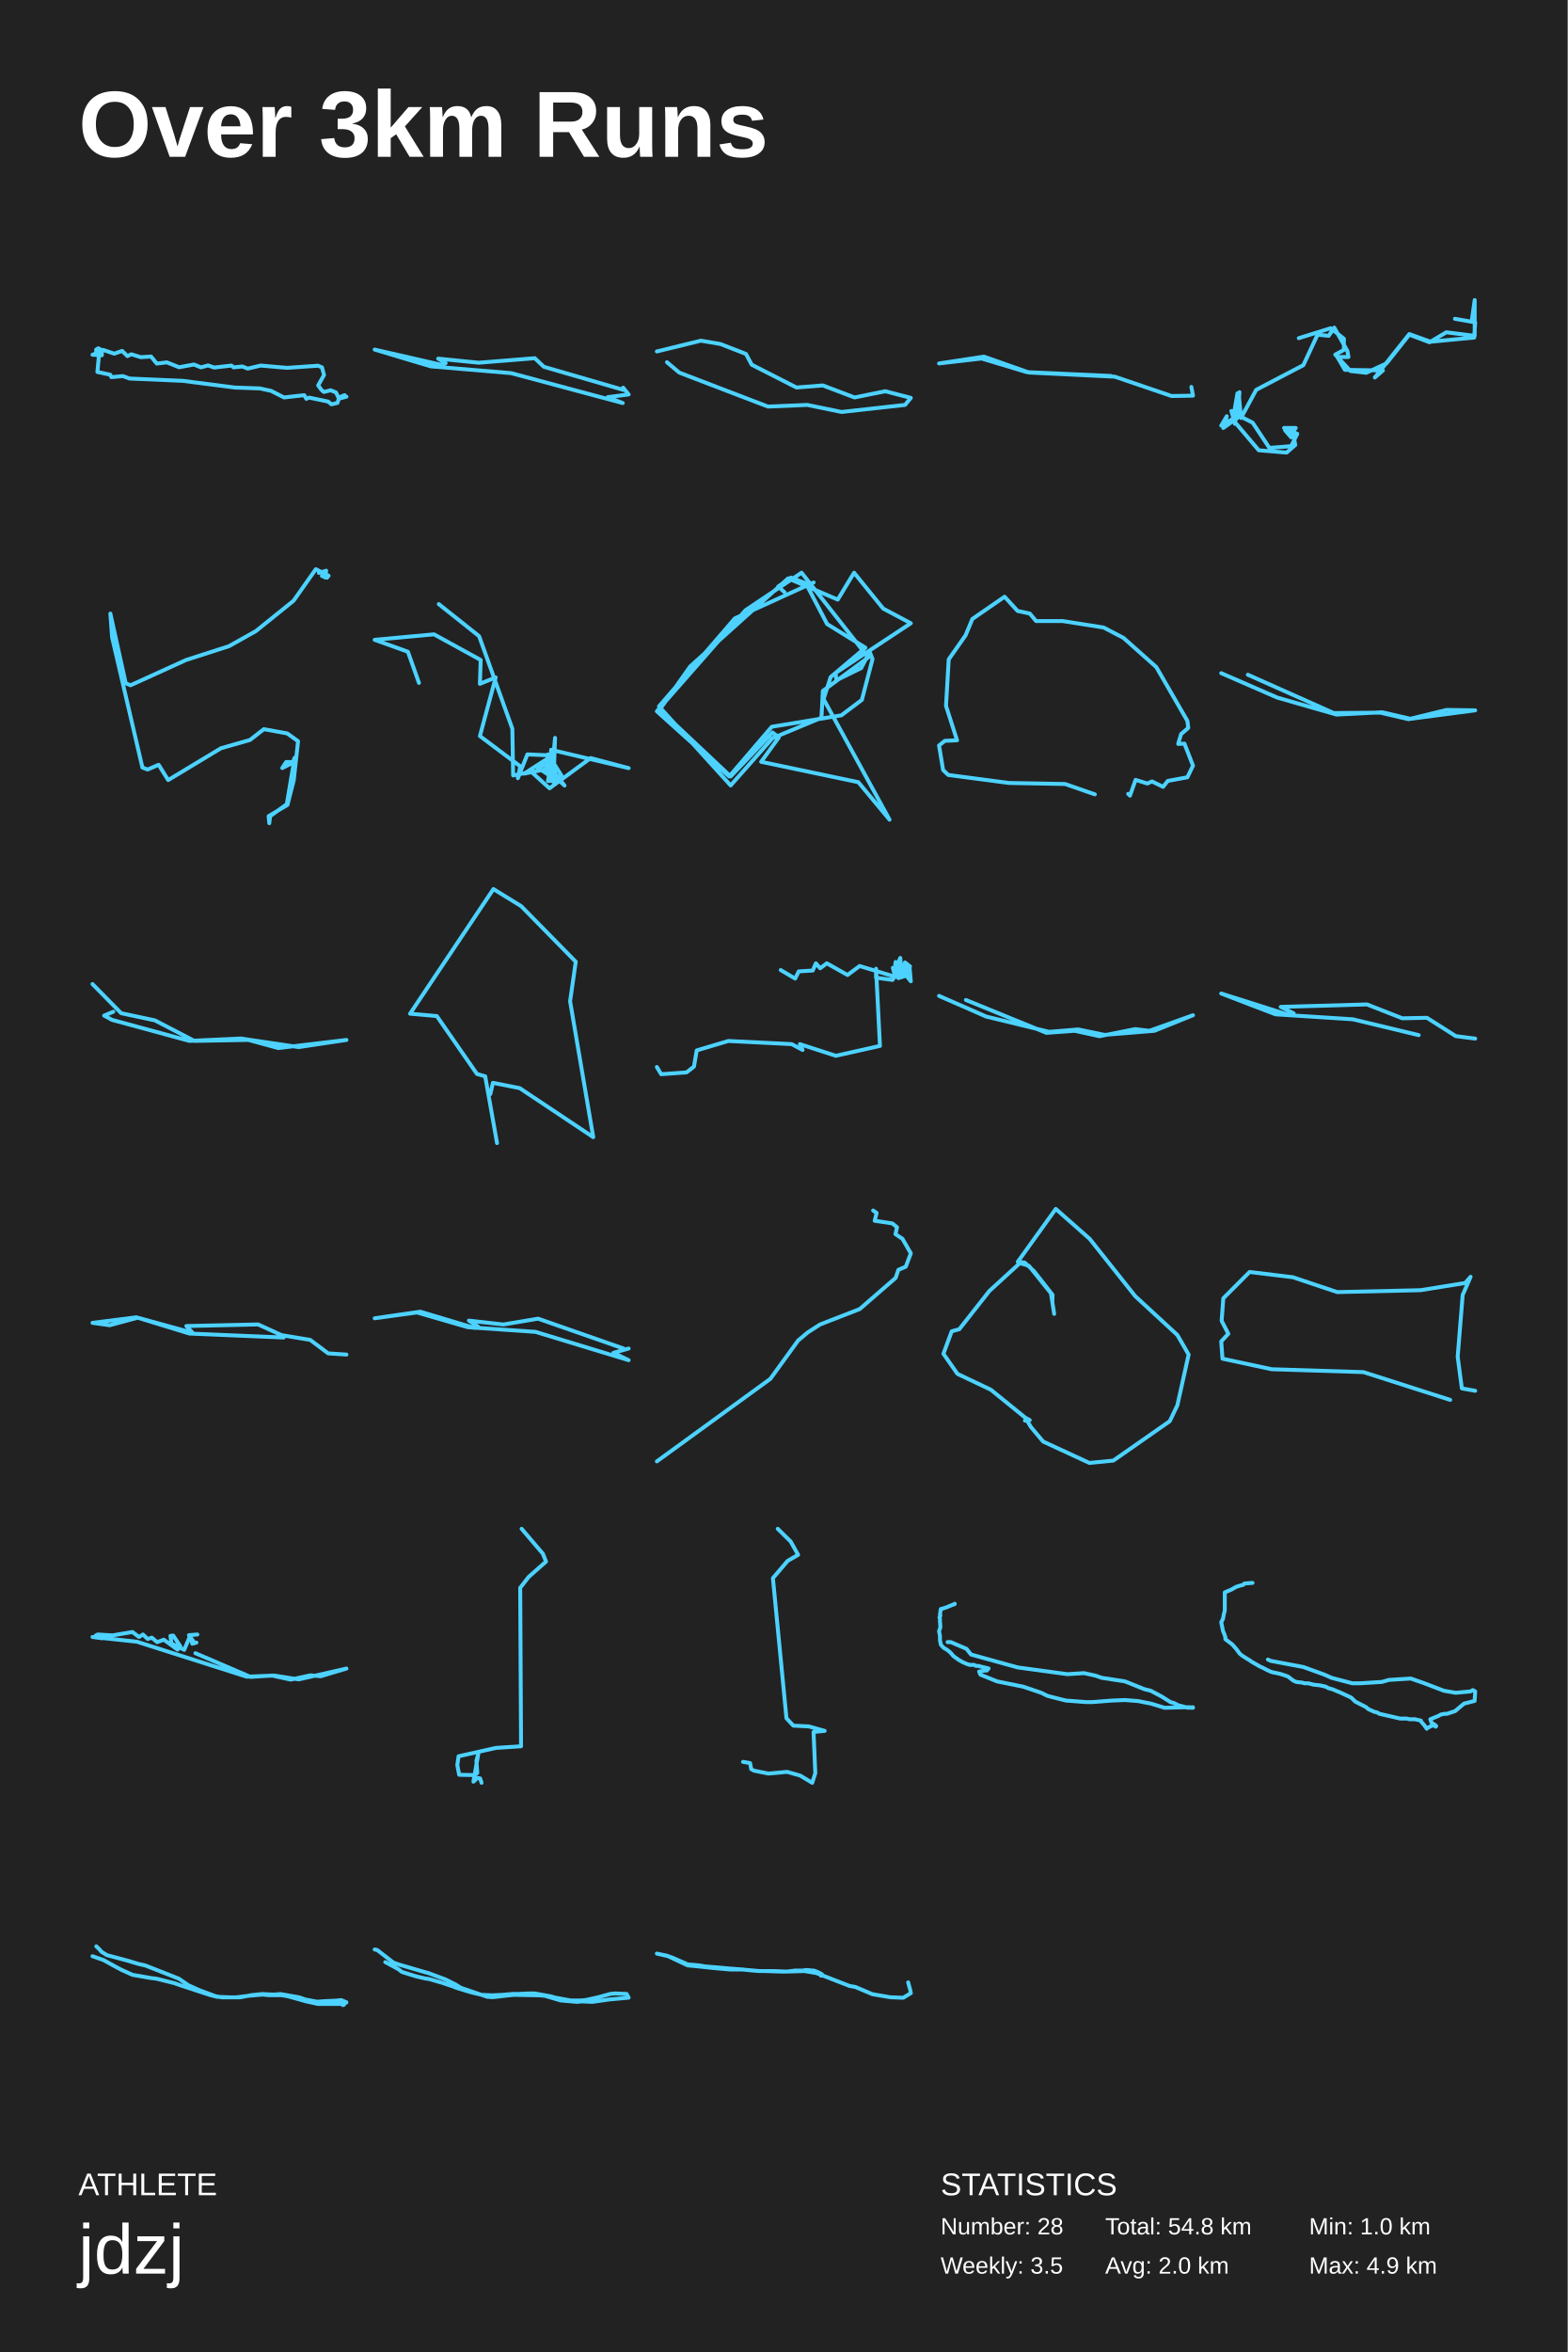
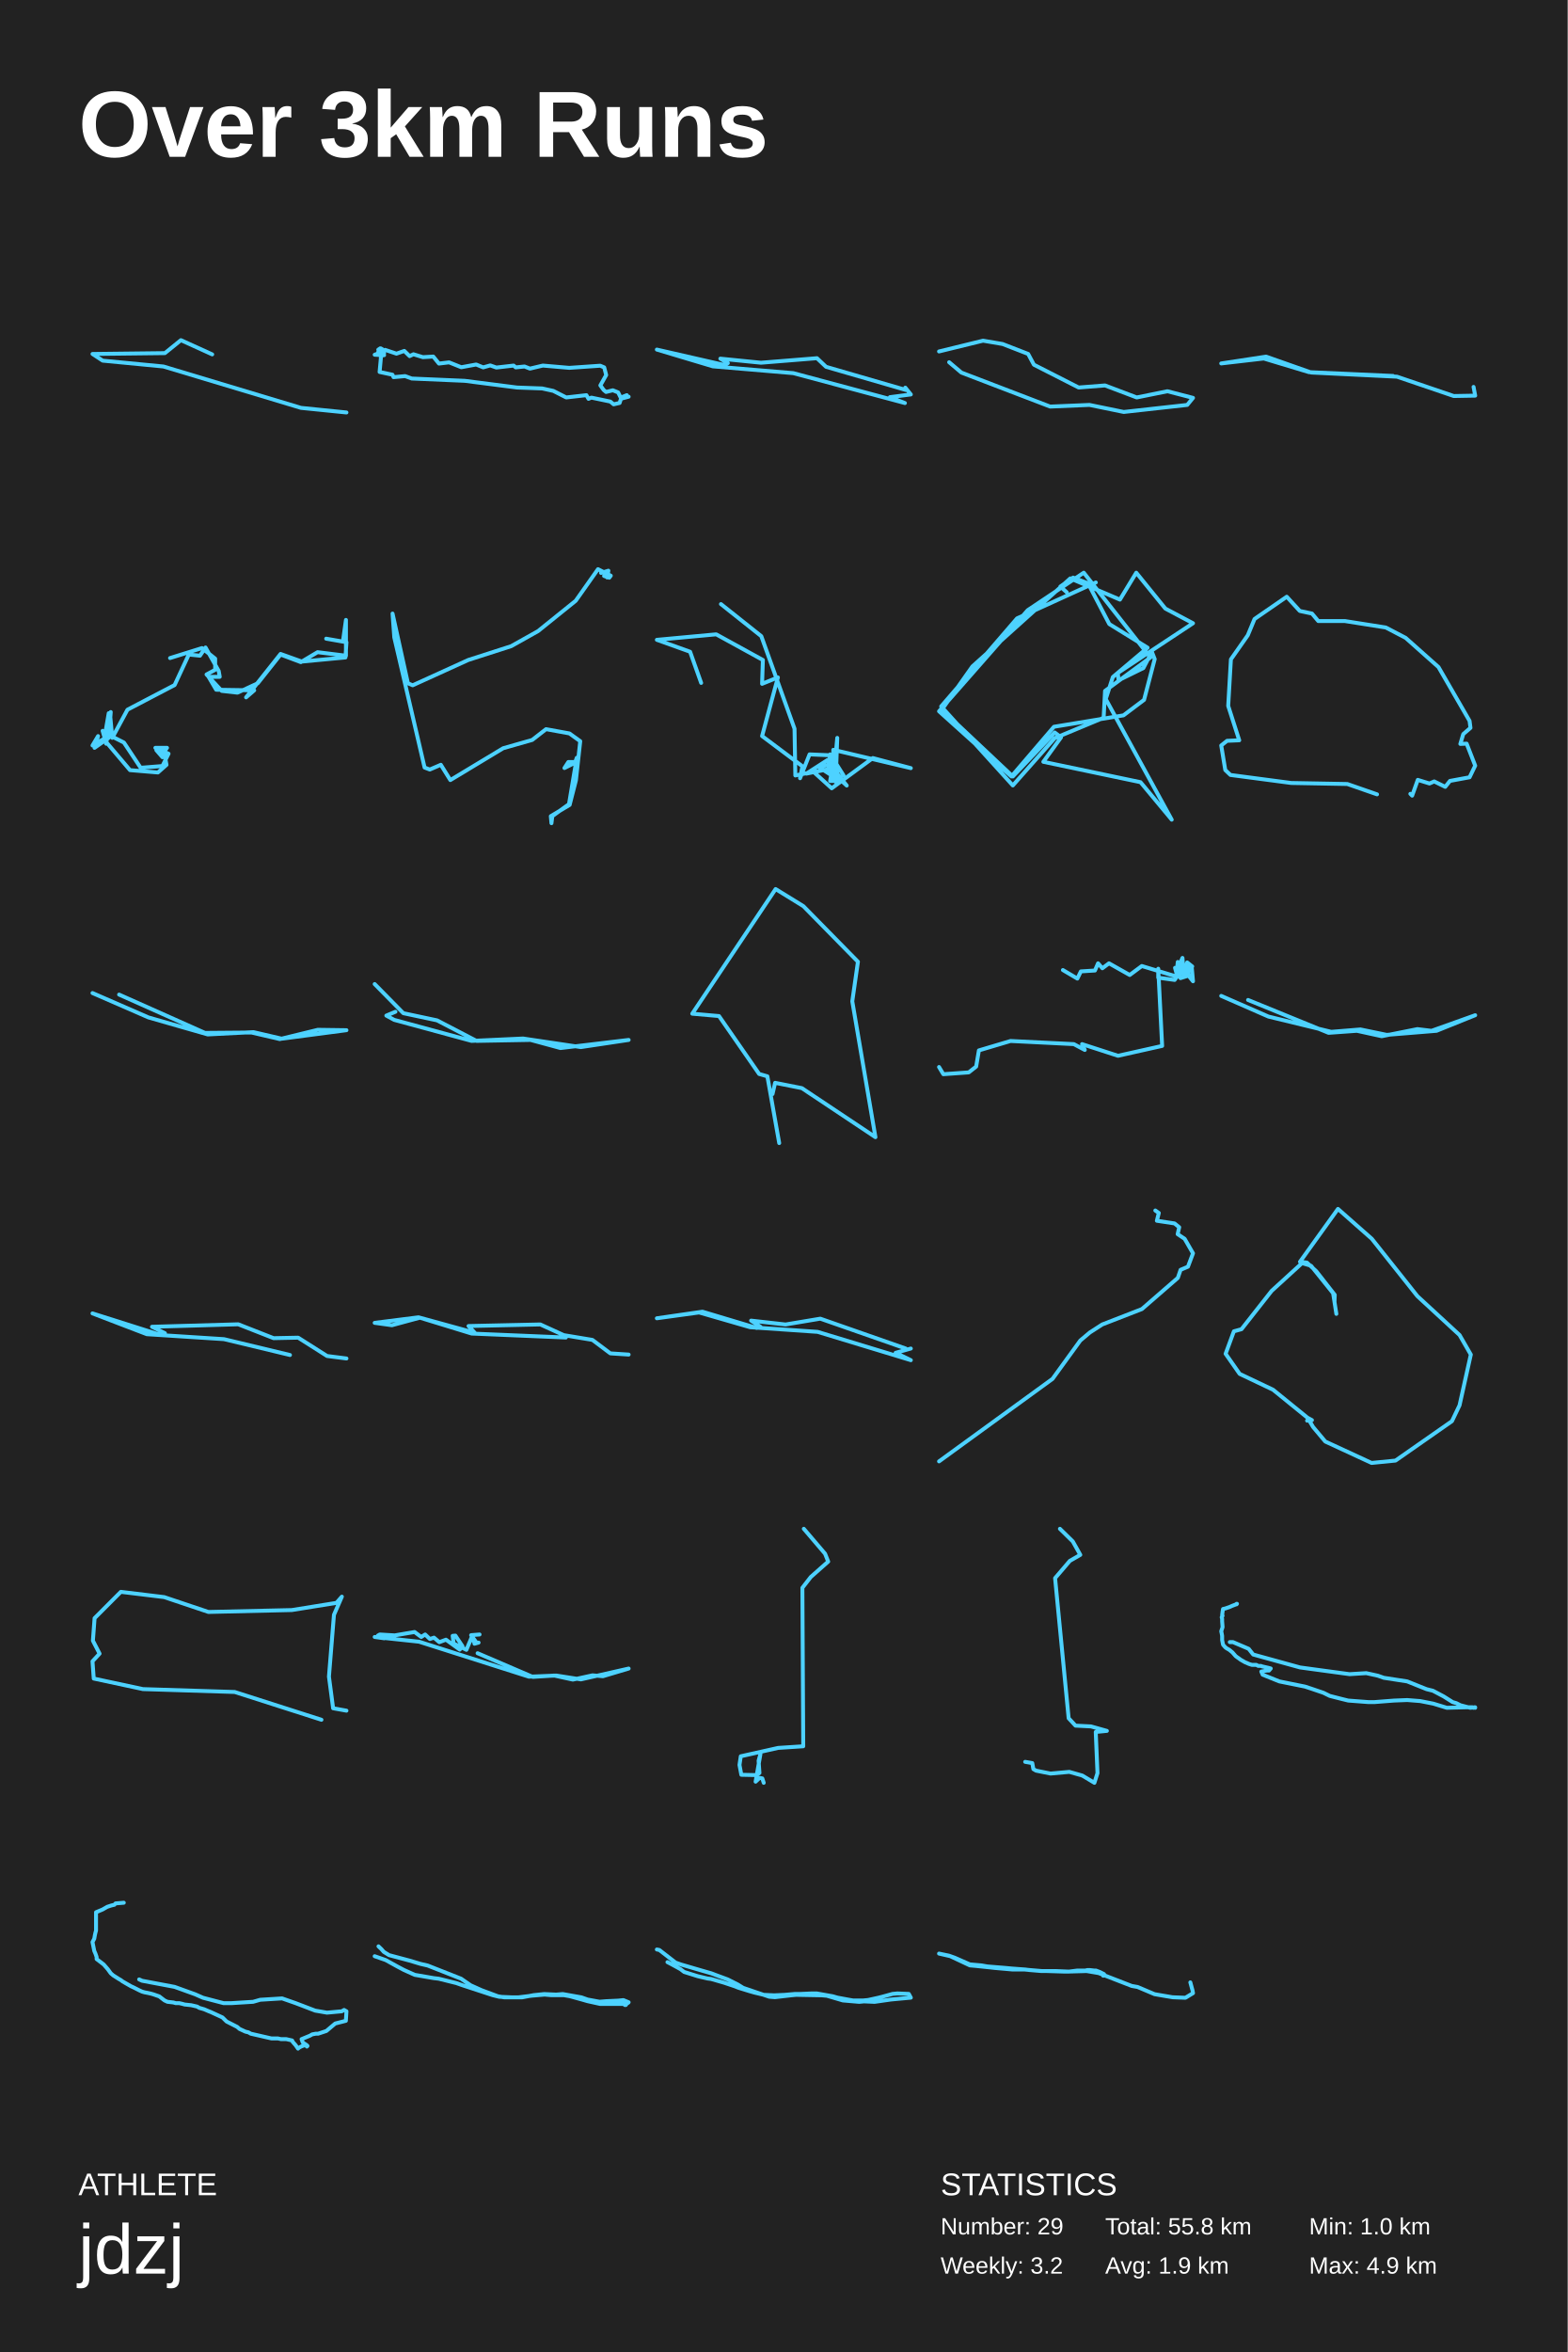
<svg xmlns="http://www.w3.org/2000/svg" baseProfile="full" height="300mm" version="1.1" viewBox="0,0,200,300" width="200mm">
  <defs />
  <rect fill="#222222" height="300" width="200" x="0" y="0" />
  <text fill="#FFFFFF" style="font-size:12px; font-family:Arial; font-weight:bold;" x="10" y="20">Over 3km Runs</text>
  <text fill="#FFFFFF" style="font-size:4px; font-family:Arial" x="10" y="280">ATHLETE</text>
  <text fill="#FFFFFF" style="font-size:9px; font-family:Arial" x="10" y="290">jdzj</text>
  <text fill="#FFFFFF" style="font-size:4px; font-family:Arial" x="120" y="280">STATISTICS</text>
-   <text fill="#FFFFFF" style="font-size:3px; font-family:Arial" x="120" y="285">Number: 28</text>
-   <text fill="#FFFFFF" style="font-size:3px; font-family:Arial" x="120" y="290">Weekly: 3.5</text>
-   <text fill="#FFFFFF" style="font-size:3px; font-family:Arial" x="141" y="285">Total: 54.8 km</text>
-   <text fill="#FFFFFF" style="font-size:3px; font-family:Arial" x="141" y="290">Avg: 2.0 km</text>
+   <text fill="#FFFFFF" style="font-size:3px; font-family:Arial" x="120" y="285">Number: 29</text>
+   <text fill="#FFFFFF" style="font-size:3px; font-family:Arial" x="120" y="290">Weekly: 3.2</text>
+   <text fill="#FFFFFF" style="font-size:3px; font-family:Arial" x="141" y="285">Total: 55.8 km</text>
+   <text fill="#FFFFFF" style="font-size:3px; font-family:Arial" x="141" y="290">Avg: 1.9 km</text>
  <text fill="#FFFFFF" style="font-size:3px; font-family:Arial" x="167" y="285">Min: 1.0 km</text>
  <text fill="#FFFFFF" style="font-size:3px; font-family:Arial" x="167" y="290">Max: 4.9 km</text>
-   <polyline fill="none" points="44.2,50.599 43.251,50.852 42.861,50.054 42.183,49.781 41.319,49.995 41.014,49.742 40.591,49.158 41.336,47.835 41.082,46.861 40.574,46.647 36.625,46.92 33.253,46.628 31.609,47.017 30.915,46.745 29.796,46.861 29.525,46.628 27.322,46.881 26.543,46.608 25.645,46.861 24.746,46.492 22.849,46.842 21.29,46.219 20.002,46.375 19.273,45.479 17.951,45.557 16.748,45.187 16.257,45.421 15.579,44.759 14.579,45.11 13.122,44.623 12.274,45.071 12.868,44.642 13.003,45.304 11.8,45.246 12.817,44.876 12.325,44.993 12.851,44.954 12.427,45.129 12.698,45.421 12.41,45.187 12.817,45.051 12.698,44.837 12.359,44.954 12.478,45.246 13.003,45.032 12.749,44.934 12.715,45.207 12.851,44.856 12.664,45.207 12.783,44.934 12.868,45.148 12.613,44.448 12.766,44.954 12.681,44.623 12.715,44.954 12.376,44.701 12.495,44.526 12.613,44.701 12.359,44.798 12.698,44.973 12.427,44.818 12.749,44.526 12.512,44.934 12.241,44.934 12.512,44.428 12.258,44.603 12.664,44.954 12.376,44.779 12.427,44.954 12.512,44.798 12.596,45.616 12.427,47.445 14.071,47.796 14.206,48.107 15.681,47.971 16.528,48.282 23.289,48.574 29.966,49.431 33.168,49.547 34.592,49.859 36.236,50.696 38.811,50.404 39.082,50.871 39.438,50.715 41.862,51.221 42.285,51.572 43.048,51.397 43.285,50.676 43.963,50.404" stroke="#4dd2ff" stroke-linecap="round" stroke-linejoin="round" stroke-width="0.5" />
-   <polyline fill="none" points="79.546,49.734 69.383,46.786 68.226,45.688 61.082,46.266 55.9,45.746 56.856,46.324 56.403,46.555 47.8,44.59 54.944,46.729 65.207,47.595 79.445,51.41 77.534,50.658 80.2,50.312 79.496,49.445" stroke="#4dd2ff" stroke-linecap="round" stroke-linejoin="round" stroke-width="0.5" />
-   <polyline fill="none" points="85.089,46.203 86.653,47.524 97.975,51.859 102.991,51.648 107.364,52.546 115.464,51.648 116.2,50.749 112.932,49.903 109.02,50.696 104.97,49.163 101.611,49.427 95.904,46.52 95.168,45.145 91.9,43.877 89.415,43.454 83.8,44.828" stroke="#4dd2ff" stroke-linecap="round" stroke-linejoin="round" stroke-width="0.5" />
-   <polyline fill="none" points="151.99,49.353 152.2,50.465 149.465,50.513 142.228,48.048 131.287,47.517 125.523,45.487 119.8,46.357 125.228,45.728 130.993,47.468 141.723,47.952" stroke="#4dd2ff" stroke-linecap="round" stroke-linejoin="round" stroke-width="0.5" />
-   <polyline fill="none" points="165.695,43.135 169.769,41.862 171.45,43.21 171.45,44.632 170.351,45.231 172.291,47.326 174.296,47.551 176.883,46.353 179.793,42.686 182.38,43.659 184.514,42.386 188.135,42.836 188.135,38.27 187.747,41.039 185.613,40.665 188.2,41.114 188.071,43.06 182.509,43.584 179.793,42.611 175.395,48.15 176.43,47.252 171.58,47.177 170.61,45.53 172.032,45.53 171.903,44.782 170.222,41.788 169.51,42.836 168.087,42.686 166.277,46.578 160.262,49.722 158.322,53.314 158.063,50.545 157.546,54.063 157.093,52.416 157.546,53.539 157.158,52.566 159.81,53.913 161.944,57.131 164.725,56.907 165.501,55.335 163.819,54.587 165.307,54.587 164.595,55.485 163.949,54.886 164.725,55.784 164.919,55.036 165.242,56.757 164.143,57.73 160.586,57.431 157.287,53.539 157.869,50.171 158.257,52.865 155.8,54.287 156.511,53.09 156.059,54.587 157.869,53.314 158.128,50.021" stroke="#4dd2ff" stroke-linecap="round" stroke-linejoin="round" stroke-width="0.5" />
-   <polyline fill="none" points="37.281,97.324 36.01,97.964 36.507,97.196 37.391,97.196 37.584,96.652 36.59,102.569 34.463,104.104 34.353,105.0 34.27,104.104 36.673,102.665 37.474,99.531 38.026,94.542 36.645,93.55 33.662,93.006 31.895,94.382 28.193,95.437 21.454,99.499 20.239,97.548 18.83,98.156 18.167,97.9 14.3,81.3 14.079,78.261 16.04,87.153 16.648,87.409 23.746,84.179 29.215,82.42 32.64,80.5 37.446,76.63 40.291,72.6 41.921,73.432 41.727,73.688 41.065,73.464 41.451,73.144 41.451,73.656 41.617,72.792 40.678,73.08" stroke="#4dd2ff" stroke-linecap="round" stroke-linejoin="round" stroke-width="0.5" />
-   <polyline fill="none" points="55.976,77.052 61.123,81.144 65.363,92.95 65.464,98.911 67.785,98.444 70.107,100.548 75.355,96.69 80.2,97.976 70.308,95.638 70.308,99.496 70.813,94.119 70.611,99.729 70.914,97.859 66.877,98.677 69.602,96.924 71.015,99.496 68.492,97.859 70.308,97.392 69.905,99.612 71.015,99.612 69.703,97.275 72.024,100.197 69.703,98.093 69.905,96.223 71.621,98.911 70.006,96.339 67.28,96.223 66.069,99.262 66.372,97.742 61.224,93.885 63.243,86.404 61.224,87.222 61.325,84.183 55.37,80.91 47.8,81.611 52.039,83.131 53.452,87.105" stroke="#4dd2ff" stroke-linecap="round" stroke-linejoin="round" stroke-width="0.5" />
-   <polyline fill="none" points="103.801,74.296 93.755,78.871 84.072,90.1 93.212,100.185 98.552,94.154 104.797,91.555 104.978,88.124 110.77,83.862 102.263,73.049 95.113,77.831 83.8,90.724 93.031,99.041 98.461,92.699 107.331,91.243 109.955,89.268 111.313,84.07 110.951,83.134 109.865,85.213 106.697,86.773 106.607,85.837 116.2,79.495 112.67,77.623 108.96,73.049 106.878,76.48 100.543,73.777 88.054,85.005 84.162,90.516 93.212,99.041 98.552,93.427 99.366,94.05 97.104,97.17 109.503,99.769 113.485,104.551 105.068,89.164 105.973,86.357 110.408,82.614 105.521,79.599 102.806,74.4 100.905,73.673 99.276,74.816 100.091,75.544" stroke="#4dd2ff" stroke-linecap="round" stroke-linejoin="round" stroke-width="0.5" />
-   <polyline fill="none" points="139.677,101.321 135.885,100.001 128.733,99.87 120.978,98.847 120.317,98.22 119.8,95.086 120.547,94.492 122.098,94.426 120.69,90.038 121.035,84.099 123.189,81.03 124.051,78.951 128.159,76.114 129.824,77.929 131.376,78.259 132.18,79.215 135.569,79.215 140.797,80.04 143.324,81.36 147.518,85.088 151.482,91.951 151.597,92.842 150.678,93.634 150.304,94.888 151.109,94.855 152.2,97.659 151.482,99.144 148.983,99.606 148.38,100.364 146.972,99.672 146.369,99.936 144.876,99.474 144.157,101.486 143.928,101.255" stroke="#4dd2ff" stroke-linecap="round" stroke-linejoin="round" stroke-width="0.5" />
-   <polyline fill="none" points="159.195,86.061 170.152,90.947 176.082,90.898 179.692,91.737 184.547,90.552 188.2,90.602 179.95,91.687 176.34,90.848 170.496,91.144 162.933,88.973 155.8,85.863" stroke="#4dd2ff" stroke-linecap="round" stroke-linejoin="round" stroke-width="0.5" />
-   <polyline fill="none" points="11.8,125.519 15.459,129.235 19.754,130.148 24.792,132.767 31.685,132.645 35.503,133.681 44.2,132.645 38.102,133.559 30.731,132.463 24.155,132.767 14.292,130.087 13.285,129.539 14.451,129.052" stroke="#4dd2ff" stroke-linecap="round" stroke-linejoin="round" stroke-width="0.5" />
-   <polyline fill="none" points="63.409,145.8 61.899,137.286 60.849,136.984 55.728,129.6 52.315,129.299 62.95,113.4 66.495,115.585 73.453,122.668 72.731,127.716 75.685,145.047 66.298,138.793 62.884,138.115 62.556,139.546" stroke="#4dd2ff" stroke-linecap="round" stroke-linejoin="round" stroke-width="0.5" />
-   <polyline fill="none" points="99.601,123.731 101.446,124.819 101.894,123.903 103.689,123.789 104.087,122.872 104.636,123.502 105.483,122.872 108.125,124.361 109.67,123.216 114.206,124.59 113.907,123.445 116.05,123.674 114.455,123.101 114.854,122.185 114.954,123.445 114.705,122.872 114.156,123.617 114.256,122.701 114.954,123.674 114.206,123.445 115.702,123.273 115.702,123.846 115.054,123.044 114.007,123.617 116.1,123.273 115.452,122.758 115.253,124.476 114.356,123.731 114.256,124.361 115.502,123.56 114.954,123.617 116.2,125.163 116.05,123.502 115.303,123.617 115.702,124.418 114.605,124.762 114.455,124.132 113.857,124.991 111.764,124.705 111.764,123.56 112.262,133.408 106.63,134.667 102.044,133.179 102.393,133.923 100.997,133.179 92.922,132.778 88.884,133.98 88.535,136.041 87.588,136.786 84.348,137.015 83.8,136.099" stroke="#4dd2ff" stroke-linecap="round" stroke-linejoin="round" stroke-width="0.5" />
-   <polyline fill="none" points="123.224,127.547 133.498,131.74 137.11,131.48 140.271,132.172 144.824,131.264 146.631,131.48 152.2,129.492 147.27,131.48 140.911,131.999 137.562,131.307 133.836,131.61 125.821,129.665 119.8,127.028" stroke="#4dd2ff" stroke-linecap="round" stroke-linejoin="round" stroke-width="0.5" />
-   <polyline fill="none" points="188.2,132.475 185.725,132.159 182.039,129.821 178.904,129.884 174.393,128.115 163.391,128.431 165.041,129.252 164.381,129.442 155.8,126.725 162.731,129.379 172.578,130.011 180.994,132.033" stroke="#4dd2ff" stroke-linecap="round" stroke-linejoin="round" stroke-width="0.5" />
-   <polyline fill="none" points="44.2,172.777 41.867,172.625 39.578,170.906 35.924,170.299 32.93,168.934 23.774,169.136 24.566,169.995 17.391,168.023 11.8,168.731 14.001,169.035 17.567,168.074 24.17,170.097 36.188,170.602" stroke="#4dd2ff" stroke-linecap="round" stroke-linejoin="round" stroke-width="0.5" />
-   <polyline fill="none" points="79.554,172.008 68.653,168.198 64.215,168.94 59.821,168.445 61.027,169.237 60.553,169.385 53.616,167.307 47.8,168.148 53.186,167.406 59.691,169.287 68.309,169.88 80.2,173.493 78.261,172.553 80.2,172.008" stroke="#4dd2ff" stroke-linecap="round" stroke-linejoin="round" stroke-width="0.5" />
-   <polyline fill="none" points="111.391,154.4 111.837,154.713 111.589,155.709 113.845,156.05 114.44,156.534 114.242,157.416 115.134,158.013 116.2,159.862 115.555,161.569 114.613,161.967 114.266,162.991 109.68,166.973 104.623,168.936 103.037,169.96 101.822,170.984 98.277,175.876 83.8,186.4" stroke="#4dd2ff" stroke-linecap="round" stroke-linejoin="round" stroke-width="0.5" />
-   <polyline fill="none" points="134.487,167.585 134.076,164.955 131.256,161.449 130.11,161.112 126.233,164.652 122.385,169.541 121.415,169.81 120.358,172.676 122.15,175.238 126.409,177.261 131.021,181.004 130.757,181.206 131.373,181.138 130.815,180.835 131.52,182.015 133.077,183.869 138.982,186.6 142.037,186.297 149.234,181.273 150.203,179.25 151.642,172.777 150.203,170.282 144.827,165.326 139.011,158.01 134.693,154.2 129.846,160.943 130.727,161.044 131.932,162.157 134.282,165.158 134.252,166.102" stroke="#4dd2ff" stroke-linecap="round" stroke-linejoin="round" stroke-width="0.5" />
-   <polyline fill="none" points="185.008,178.558 173.942,175.014 162.237,174.647 155.96,173.303 155.8,171.103 156.704,170.125 155.853,168.475 156.066,165.603 159.418,162.242 164.951,162.914 170.59,164.808 181.231,164.564 186.923,163.647 187.615,162.853 186.604,165.175 185.966,173.058 186.498,177.092 188.2,177.397" stroke="#4dd2ff" stroke-linecap="round" stroke-linejoin="round" stroke-width="0.5" />
-   <polyline fill="none" points="24.93,210.869 31.972,213.891 34.703,213.718 37.084,214.237 39.589,213.69 40.917,213.805 44.2,212.826 38.111,214.208 34.979,213.718 31.471,213.862 17.463,209.401 11.8,208.797 13.028,208.969 12.201,208.624 12.452,208.48 14.356,208.595 16.887,208.163 17.739,208.797 18.24,208.48 18.841,209.056 19.368,208.883 20.044,209.459 20.896,209.142 22.65,210.409 23.001,209.977 22.099,208.624 21.748,208.653 21.873,209.631 23.502,210.437 24.179,208.825 24.555,209.603 25.056,209.516 24.529,209.66 24.83,209.574 24.103,208.566 25.181,208.48" stroke="#4dd2ff" stroke-linecap="round" stroke-linejoin="round" stroke-width="0.5" />
-   <polyline fill="none" points="61.434,227.4 61.252,226.836 60.907,226.773 60.397,227.254 61.016,223.721 60.779,224.578 60.888,226.146 60.543,226.418 58.577,226.376 58.341,225.122 58.505,224.014 63.272,222.948 66.475,222.739 66.366,202.526 67.439,201.146 69.659,199.181 69.259,198.178 66.548,195" stroke="#4dd2ff" stroke-linecap="round" stroke-linejoin="round" stroke-width="0.5" />
-   <polyline fill="none" points="94.788,224.726 95.696,224.884 95.833,225.65 96.175,225.847 98.023,226.22 100.419,226.004 102.079,226.476 103.62,227.4 104.013,226.162 103.791,220.913 105.212,220.775 103.175,220.205 101.207,220.107 100.334,219.163 98.605,201.292 100.488,199.09 101.823,198.323 100.864,196.612 99.221,195.0" stroke="#4dd2ff" stroke-linecap="round" stroke-linejoin="round" stroke-width="0.5" />
-   <polyline fill="none" points="120.891,209.451 121.294,209.451 123.304,210.309 123.879,211.035 129.853,212.685 136.172,213.542 138.298,213.41 139.791,213.74 140.538,214.004 143.526,214.466 145.996,215.456 146.8,215.654 148.179,216.38 149.328,217.105 149.787,217.237 150.304,217.501 151.568,217.831 152.2,217.765 152.143,217.765 152.143,217.765 151.97,217.831 152.085,217.765 152.143,217.765 152.2,217.831 151.855,217.765 151.109,217.765 148.581,217.831 146.857,217.303 145.191,216.974 143.526,216.842 141.86,216.908 140.998,216.974 139.332,217.105 138.585,217.105 136.0,216.908 135.196,216.71 133.645,216.314 132.84,215.918 131.289,215.39 130.485,215.126 127.211,214.466 125.085,213.608 124.913,213.213 125.602,213.081 125.889,213.081 126.119,212.817 125.889,212.751 125.315,212.619 125.028,212.553 124.855,212.487 124.511,212.487 124.281,212.355 123.994,212.355 123.706,212.355 123.304,212.223 123.017,212.091 122.845,212.025 122.27,211.695 122.098,211.563 121.811,211.365 121.638,211.233 121.466,211.035 121.236,210.771 120.834,210.441 120.489,210.243 120.317,210.111 120.03,209.781 119.915,209.188 119.915,208.66 119.857,208.33 119.8,208.066 119.972,207.538 119.915,206.812 119.915,206.482 119.857,206.284 119.972,206.086 119.915,206.02 119.972,205.558 120.03,205.229 120.317,205.163 120.891,204.965 121.179,204.833 121.351,204.767 121.696,204.635 121.753,204.635 121.753,204.569 121.811,204.569" stroke="#4dd2ff" stroke-linecap="round" stroke-linejoin="round" stroke-width="0.5" />
-   <polyline fill="none" points="161.753,211.676 162.129,211.849 166.273,212.628 168.911,213.58 169.89,214.013 172.527,214.705 173.507,214.705 176.295,214.532 177.199,214.272 179.987,214.099 181.72,214.705 182.624,215.051 184.207,215.657 185.713,215.917 187.597,215.744 187.899,215.571 188.2,215.744 188.125,216.955 186.768,217.301 185.638,218.253 185.111,218.427 184.583,218.6 184.282,218.6 183.83,218.686 183.528,218.859 182.473,219.292 182.624,219.725 183.152,220.071 183.152,220.157 183.152,220.244 183.227,220.157 182.85,220.071 182.398,220.244 182.247,220.331 182.097,220.417 182.021,220.504 182.021,220.504 181.72,220.071 181.569,219.898 181.343,219.638 181.268,219.465 180.514,219.292 180.213,219.292 179.836,219.292 179.46,219.205 179.007,219.205 178.631,219.205 177.877,219.032 177.5,218.946 177.124,218.859 176.747,218.773 175.993,218.6 175.692,218.427 175.315,218.34 174.939,218.167 174.562,217.994 174.26,217.734 173.582,217.388 172.904,217.042 172.377,216.523 172.0,216.349 171.623,216.176 171.247,216.003 170.87,215.83 170.644,215.744 170.041,215.484 169.74,215.397 169.438,215.311 169.137,215.138 168.76,215.051 168.383,214.965 167.554,214.878 167.253,214.792 166.876,214.705 166.424,214.705 166.123,214.619 165.369,214.532 164.993,214.359 164.314,213.84 163.561,213.58 163.26,213.493 162.883,213.407 162.431,213.32 162.129,213.234 161.753,213.061 161.074,212.715 160.698,212.542 160.396,212.368 159.643,211.936 159.417,211.763 159.115,211.59 158.437,211.157 158.136,210.897 157.759,210.378 157.232,209.772 156.327,209.08 156.327,208.82 156.177,208.387 156.026,208.041 155.8,206.916 156.026,206.483 156.101,206.051 156.177,205.704 156.252,205.445 156.252,205.012 156.252,203.887 156.252,203.108 157.081,202.762 157.684,202.416 158.211,202.243 158.588,202.156 158.739,201.983 159.793,201.896" stroke="#4dd2ff" stroke-linecap="round" stroke-linejoin="round" stroke-width="0.5" />
-   <polyline fill="none" points="12.287,248.258 12.653,248.607 12.957,248.957 13.627,249.377 16.246,250.076 17.647,250.496 18.56,250.706 22.823,252.385 24.041,253.224 25.442,253.854 27.513,254.623 28.305,254.763 29.766,254.763 30.619,254.763 32.08,254.483 33.42,254.343 34.943,254.413 35.795,254.343 38.171,254.763 38.962,255.043 40.485,255.323 41.338,255.253 42.86,255.183 43.53,255.113 44.2,255.393 44.139,255.463 43.956,255.533 43.895,255.603 43.895,255.672 43.835,255.603 43.713,255.742 43.713,255.603 43.774,255.672 43.835,255.742 43.774,255.672 43.895,255.533 43.835,255.533 43.774,255.533 43.774,255.603 43.774,255.533 43.774,255.533 43.774,255.533 43.774,255.603 43.713,255.603 43.713,255.603 43.652,255.603 43.591,255.603 43.713,255.603 43.713,255.603 43.713,255.603 43.652,255.603 43.652,255.672 43.53,255.603 42.129,255.603 40.546,255.603 38.962,255.253 38.232,255.043 36.709,254.623 35.917,254.483 34.273,254.483 33.481,254.413 31.837,254.553 30.132,254.763 29.34,254.763 27.695,254.693 26.843,254.483 23.006,253.224 22.214,252.944 19.961,252.385 19.352,252.315 16.916,251.895 15.515,251.266 14.723,250.846 13.201,250.006 11.8,249.517" stroke="#4dd2ff" stroke-linecap="round" stroke-linejoin="round" stroke-width="0.5" />
-   <polyline fill="none" points="47.8,248.66 48.112,248.72 50.188,250.33 50.863,250.569 53.512,251.344 54.758,251.702 55.381,251.94 56.835,252.477 58.133,253.133 58.808,253.551 62.131,254.684 62.858,254.743 64.935,254.505 65.558,254.445 68.829,254.505 69.504,254.564 71.529,255.161 73.606,255.34 74.229,255.28 75.579,255.34 77.656,255.042 78.279,254.982 79.577,254.863 80.2,254.803 79.94,254.326 78.487,254.266 77.863,254.326 76.565,254.684 76.098,254.803 74.748,255.101 74.125,255.161 72.827,255.161 72.152,255.042 70.854,254.803 70.231,254.624 68.206,254.266 67.531,254.266 66.181,254.326 65.454,254.326 64.104,254.445 62.754,254.505 61.456,254.445 60.21,254.147 59.587,253.968 58.237,253.551 57.613,253.312 56.367,252.895 54.706,252.417 54.238,252.358 52.992,252.06 51.279,251.523 50.812,251.165 49.721,250.569 49.15,250.27" stroke="#4dd2ff" stroke-linecap="round" stroke-linejoin="round" stroke-width="0.5" />
-   <polyline fill="none" points="115.858,252.852 116.143,253.9 116.2,254.228 115.23,254.817 113.576,254.752 111.294,254.359 109.127,253.441 108.385,253.31 104.164,251.672 102.624,251.41 100.285,251.476 98.688,251.41 97.547,251.41 96.863,251.41 95.323,251.279 94.809,251.214 93.041,251.083 92.356,251.017 89.961,250.821 89.219,250.69 87.736,250.559 85.796,249.707 85.055,249.445 83.8,249.183 85.226,249.51 86.481,250.1 87.736,250.69 88.477,250.755 90.36,250.952 90.93,251.017 92.413,251.148 93.155,251.214 94.695,251.214 95.38,251.279 96.92,251.41 97.604,251.41 99.715,251.476 100.399,251.476 101.426,251.345 101.768,251.345 101.996,251.345 102.225,251.345 102.453,251.345 102.738,251.279 103.023,251.279 103.594,251.345 103.822,251.345 104.335,251.541 104.849,251.803 104.792,251.934 104.792,252 104.735,252" stroke="#4dd2ff" stroke-linecap="round" stroke-linejoin="round" stroke-width="0.5" />
+   <polyline fill="none" points="44.2,52.612 38.398,52.025 20.852,46.747 13.1,46.001 11.8,45.148 21.037,45.041 23.08,43.388 27.072,45.201" stroke="#4dd2ff" stroke-linecap="round" stroke-linejoin="round" stroke-width="0.5" />
+   <polyline fill="none" points="80.2,50.599 79.251,50.852 78.861,50.054 78.183,49.781 77.319,49.995 77.014,49.742 76.591,49.158 77.336,47.835 77.082,46.861 76.574,46.647 72.625,46.92 69.253,46.628 67.609,47.017 66.915,46.745 65.796,46.861 65.525,46.628 63.322,46.881 62.543,46.608 61.645,46.861 60.746,46.492 58.849,46.842 57.29,46.219 56.002,46.375 55.273,45.479 53.951,45.557 52.748,45.187 52.257,45.421 51.579,44.759 50.579,45.11 49.122,44.623 48.274,45.071 48.868,44.642 49.003,45.304 47.8,45.246 48.817,44.876 48.325,44.993 48.851,44.954 48.427,45.129 48.698,45.421 48.41,45.187 48.817,45.051 48.698,44.837 48.359,44.954 48.478,45.246 49.003,45.032 48.749,44.934 48.715,45.207 48.851,44.856 48.664,45.207 48.783,44.934 48.868,45.148 48.613,44.448 48.766,44.954 48.681,44.623 48.715,44.954 48.376,44.701 48.495,44.526 48.613,44.701 48.359,44.798 48.698,44.973 48.427,44.818 48.749,44.526 48.512,44.934 48.241,44.934 48.512,44.428 48.258,44.603 48.664,44.954 48.376,44.779 48.427,44.954 48.512,44.798 48.596,45.616 48.427,47.445 50.071,47.796 50.206,48.107 51.681,47.971 52.528,48.282 59.289,48.574 65.966,49.431 69.168,49.547 70.592,49.859 72.236,50.696 74.811,50.404 75.082,50.871 75.438,50.715 77.862,51.221 78.285,51.572 79.048,51.397 79.285,50.676 79.963,50.404" stroke="#4dd2ff" stroke-linecap="round" stroke-linejoin="round" stroke-width="0.5" />
+   <polyline fill="none" points="115.546,49.734 105.383,46.786 104.226,45.688 97.082,46.266 91.9,45.746 92.856,46.324 92.403,46.555 83.8,44.59 90.944,46.729 101.207,47.595 115.445,51.41 113.534,50.658 116.2,50.312 115.496,49.445" stroke="#4dd2ff" stroke-linecap="round" stroke-linejoin="round" stroke-width="0.5" />
+   <polyline fill="none" points="121.089,46.203 122.653,47.524 133.975,51.859 138.991,51.648 143.364,52.546 151.464,51.648 152.2,50.749 148.932,49.903 145.02,50.696 140.97,49.163 137.611,49.427 131.904,46.52 131.168,45.145 127.9,43.877 125.415,43.454 119.8,44.828" stroke="#4dd2ff" stroke-linecap="round" stroke-linejoin="round" stroke-width="0.5" />
+   <polyline fill="none" points="187.99,49.353 188.2,50.465 185.465,50.513 178.228,48.048 167.287,47.517 161.523,45.487 155.8,46.357 161.228,45.728 166.993,47.468 177.723,47.952" stroke="#4dd2ff" stroke-linecap="round" stroke-linejoin="round" stroke-width="0.5" />
+   <polyline fill="none" points="21.695,83.935 25.769,82.662 27.45,84.01 27.45,85.432 26.351,86.031 28.291,88.126 30.296,88.351 32.883,87.153 35.793,83.486 38.38,84.459 40.514,83.186 44.135,83.636 44.135,79.07 43.747,81.839 41.613,81.465 44.2,81.914 44.071,83.86 38.509,84.384 35.793,83.411 31.395,88.95 32.43,88.052 27.58,87.977 26.61,86.33 28.032,86.33 27.903,85.582 26.222,82.588 25.51,83.636 24.087,83.486 22.277,87.378 16.262,90.522 14.322,94.114 14.063,91.345 13.546,94.863 13.093,93.216 13.546,94.339 13.158,93.366 15.81,94.713 17.944,97.931 20.725,97.707 21.501,96.135 19.819,95.387 21.307,95.387 20.595,96.285 19.949,95.686 20.725,96.584 20.919,95.836 21.242,97.557 20.143,98.53 16.586,98.231 13.287,94.339 13.869,90.971 14.257,93.665 11.8,95.087 12.511,93.89 12.059,95.387 13.869,94.114 14.128,90.821" stroke="#4dd2ff" stroke-linecap="round" stroke-linejoin="round" stroke-width="0.5" />
+   <polyline fill="none" points="73.281,97.324 72.01,97.964 72.507,97.196 73.391,97.196 73.584,96.652 72.59,102.569 70.463,104.104 70.353,105.0 70.27,104.104 72.673,102.665 73.474,99.531 74.026,94.542 72.645,93.55 69.662,93.006 67.895,94.382 64.193,95.437 57.454,99.499 56.239,97.548 54.83,98.156 54.167,97.9 50.3,81.3 50.079,78.261 52.04,87.153 52.648,87.409 59.746,84.179 65.215,82.42 68.64,80.5 73.446,76.63 76.291,72.6 77.921,73.432 77.727,73.688 77.065,73.464 77.451,73.144 77.451,73.656 77.617,72.792 76.678,73.08" stroke="#4dd2ff" stroke-linecap="round" stroke-linejoin="round" stroke-width="0.5" />
+   <polyline fill="none" points="91.976,77.052 97.123,81.144 101.363,92.95 101.464,98.911 103.785,98.444 106.107,100.548 111.355,96.69 116.2,97.976 106.308,95.638 106.308,99.496 106.813,94.119 106.611,99.729 106.914,97.859 102.877,98.677 105.602,96.924 107.015,99.496 104.492,97.859 106.308,97.392 105.905,99.612 107.015,99.612 105.703,97.275 108.024,100.197 105.703,98.093 105.905,96.223 107.621,98.911 106.006,96.339 103.28,96.223 102.069,99.262 102.372,97.742 97.224,93.885 99.243,86.404 97.224,87.222 97.325,84.183 91.37,80.91 83.8,81.611 88.039,83.131 89.452,87.105" stroke="#4dd2ff" stroke-linecap="round" stroke-linejoin="round" stroke-width="0.5" />
+   <polyline fill="none" points="139.801,74.296 129.755,78.871 120.072,90.1 129.212,100.185 134.552,94.154 140.797,91.555 140.978,88.124 146.77,83.862 138.263,73.049 131.113,77.831 119.8,90.724 129.031,99.041 134.461,92.699 143.331,91.243 145.955,89.268 147.313,84.07 146.951,83.134 145.865,85.213 142.697,86.773 142.607,85.837 152.2,79.495 148.67,77.623 144.96,73.049 142.878,76.48 136.543,73.777 124.054,85.005 120.162,90.516 129.212,99.041 134.552,93.427 135.366,94.05 133.104,97.17 145.503,99.769 149.485,104.551 141.068,89.164 141.973,86.357 146.408,82.614 141.521,79.599 138.806,74.4 136.905,73.673 135.276,74.816 136.091,75.544" stroke="#4dd2ff" stroke-linecap="round" stroke-linejoin="round" stroke-width="0.5" />
+   <polyline fill="none" points="175.677,101.321 171.885,100.001 164.733,99.87 156.978,98.847 156.317,98.22 155.8,95.086 156.547,94.492 158.098,94.426 156.69,90.038 157.035,84.099 159.189,81.03 160.051,78.951 164.159,76.114 165.824,77.929 167.376,78.259 168.18,79.215 171.569,79.215 176.797,80.04 179.324,81.36 183.518,85.088 187.482,91.951 187.597,92.842 186.678,93.634 186.304,94.888 187.109,94.855 188.2,97.659 187.482,99.144 184.983,99.606 184.38,100.364 182.972,99.672 182.369,99.936 180.876,99.474 180.157,101.486 179.928,101.255" stroke="#4dd2ff" stroke-linecap="round" stroke-linejoin="round" stroke-width="0.5" />
+   <polyline fill="none" points="15.195,126.861 26.152,131.747 32.082,131.698 35.692,132.537 40.547,131.352 44.2,131.402 35.95,132.487 32.34,131.648 26.496,131.944 18.933,129.773 11.8,126.663" stroke="#4dd2ff" stroke-linecap="round" stroke-linejoin="round" stroke-width="0.5" />
+   <polyline fill="none" points="47.8,125.519 51.459,129.235 55.754,130.148 60.792,132.767 67.685,132.645 71.503,133.681 80.2,132.645 74.102,133.559 66.731,132.463 60.155,132.767 50.292,130.087 49.285,129.539 50.451,129.052" stroke="#4dd2ff" stroke-linecap="round" stroke-linejoin="round" stroke-width="0.5" />
+   <polyline fill="none" points="99.409,145.8 97.899,137.286 96.849,136.984 91.728,129.6 88.315,129.299 98.95,113.4 102.495,115.585 109.453,122.668 108.731,127.716 111.685,145.047 102.298,138.793 98.884,138.115 98.556,139.546" stroke="#4dd2ff" stroke-linecap="round" stroke-linejoin="round" stroke-width="0.5" />
+   <polyline fill="none" points="135.601,123.731 137.446,124.819 137.894,123.903 139.689,123.789 140.087,122.872 140.636,123.502 141.483,122.872 144.125,124.361 145.67,123.216 150.206,124.59 149.907,123.445 152.05,123.674 150.455,123.101 150.854,122.185 150.954,123.445 150.705,122.872 150.156,123.617 150.256,122.701 150.954,123.674 150.206,123.445 151.702,123.273 151.702,123.846 151.054,123.044 150.007,123.617 152.1,123.273 151.452,122.758 151.253,124.476 150.356,123.731 150.256,124.361 151.502,123.56 150.954,123.617 152.2,125.163 152.05,123.502 151.303,123.617 151.702,124.418 150.605,124.762 150.455,124.132 149.857,124.991 147.764,124.705 147.764,123.56 148.262,133.408 142.63,134.667 138.044,133.179 138.393,133.923 136.997,133.179 128.922,132.778 124.884,133.98 124.535,136.041 123.588,136.786 120.348,137.015 119.8,136.099" stroke="#4dd2ff" stroke-linecap="round" stroke-linejoin="round" stroke-width="0.5" />
+   <polyline fill="none" points="159.224,127.547 169.498,131.74 173.11,131.48 176.271,132.172 180.824,131.264 182.631,131.48 188.2,129.492 183.27,131.48 176.911,131.999 173.562,131.307 169.836,131.61 161.821,129.665 155.8,127.028" stroke="#4dd2ff" stroke-linecap="round" stroke-linejoin="round" stroke-width="0.5" />
+   <polyline fill="none" points="44.2,173.275 41.725,172.959 38.039,170.621 34.904,170.684 30.393,168.915 19.391,169.231 21.041,170.052 20.381,170.242 11.8,167.525 18.731,170.179 28.578,170.811 36.994,172.833" stroke="#4dd2ff" stroke-linecap="round" stroke-linejoin="round" stroke-width="0.5" />
+   <polyline fill="none" points="80.2,172.777 77.867,172.625 75.578,170.906 71.924,170.299 68.93,168.934 59.774,169.136 60.566,169.995 53.391,168.023 47.8,168.731 50.001,169.035 53.567,168.074 60.17,170.097 72.188,170.602" stroke="#4dd2ff" stroke-linecap="round" stroke-linejoin="round" stroke-width="0.5" />
+   <polyline fill="none" points="115.554,172.008 104.653,168.198 100.215,168.94 95.821,168.445 97.027,169.237 96.553,169.385 89.616,167.307 83.8,168.148 89.186,167.406 95.691,169.287 104.309,169.88 116.2,173.493 114.261,172.553 116.2,172.008" stroke="#4dd2ff" stroke-linecap="round" stroke-linejoin="round" stroke-width="0.5" />
+   <polyline fill="none" points="147.391,154.4 147.837,154.713 147.589,155.709 149.845,156.05 150.44,156.534 150.242,157.416 151.134,158.013 152.2,159.862 151.555,161.569 150.613,161.967 150.266,162.991 145.68,166.973 140.623,168.936 139.037,169.96 137.822,170.984 134.277,175.876 119.8,186.4" stroke="#4dd2ff" stroke-linecap="round" stroke-linejoin="round" stroke-width="0.5" />
+   <polyline fill="none" points="170.487,167.585 170.076,164.955 167.256,161.449 166.11,161.112 162.233,164.652 158.385,169.541 157.415,169.81 156.358,172.676 158.15,175.238 162.409,177.261 167.021,181.004 166.757,181.206 167.373,181.138 166.815,180.835 167.52,182.015 169.077,183.869 174.982,186.6 178.037,186.297 185.234,181.273 186.203,179.25 187.642,172.777 186.203,170.282 180.827,165.326 175.011,158.01 170.693,154.2 165.846,160.943 166.727,161.044 167.932,162.157 170.282,165.158 170.252,166.102" stroke="#4dd2ff" stroke-linecap="round" stroke-linejoin="round" stroke-width="0.5" />
+   <polyline fill="none" points="41.008,219.358 29.942,215.814 18.237,215.447 11.96,214.103 11.8,211.903 12.704,210.925 11.853,209.275 12.066,206.403 15.418,203.042 20.951,203.714 26.59,205.608 37.231,205.364 42.923,204.447 43.615,203.653 42.604,205.975 41.966,213.858 42.498,217.892 44.2,218.197" stroke="#4dd2ff" stroke-linecap="round" stroke-linejoin="round" stroke-width="0.5" />
+   <polyline fill="none" points="60.93,210.869 67.972,213.891 70.703,213.718 73.084,214.237 75.589,213.69 76.917,213.805 80.2,212.826 74.111,214.208 70.979,213.718 67.471,213.862 53.463,209.401 47.8,208.797 49.028,208.969 48.201,208.624 48.452,208.48 50.356,208.595 52.887,208.163 53.739,208.797 54.24,208.48 54.841,209.056 55.368,208.883 56.044,209.459 56.896,209.142 58.65,210.409 59.001,209.977 58.099,208.624 57.748,208.653 57.873,209.631 59.502,210.437 60.179,208.825 60.555,209.603 61.056,209.516 60.529,209.66 60.83,209.574 60.103,208.566 61.181,208.48" stroke="#4dd2ff" stroke-linecap="round" stroke-linejoin="round" stroke-width="0.5" />
+   <polyline fill="none" points="97.434,227.4 97.252,226.836 96.907,226.773 96.397,227.254 97.016,223.721 96.779,224.578 96.888,226.146 96.543,226.418 94.577,226.376 94.341,225.122 94.505,224.014 99.272,222.948 102.475,222.739 102.366,202.526 103.439,201.146 105.659,199.181 105.259,198.178 102.548,195" stroke="#4dd2ff" stroke-linecap="round" stroke-linejoin="round" stroke-width="0.5" />
+   <polyline fill="none" points="130.788,224.726 131.696,224.884 131.833,225.65 132.175,225.847 134.023,226.22 136.419,226.004 138.079,226.476 139.62,227.4 140.013,226.162 139.791,220.913 141.212,220.775 139.175,220.205 137.207,220.107 136.334,219.163 134.605,201.292 136.488,199.09 137.823,198.323 136.864,196.612 135.221,195.0" stroke="#4dd2ff" stroke-linecap="round" stroke-linejoin="round" stroke-width="0.5" />
+   <polyline fill="none" points="156.891,209.451 157.294,209.451 159.304,210.309 159.879,211.035 165.853,212.685 172.172,213.542 174.298,213.41 175.791,213.74 176.538,214.004 179.526,214.466 181.996,215.456 182.8,215.654 184.179,216.38 185.328,217.105 185.787,217.237 186.304,217.501 187.568,217.831 188.2,217.765 188.143,217.765 188.143,217.765 187.97,217.831 188.085,217.765 188.143,217.765 188.2,217.831 187.855,217.765 187.109,217.765 184.581,217.831 182.857,217.303 181.191,216.974 179.526,216.842 177.86,216.908 176.998,216.974 175.332,217.105 174.585,217.105 172.0,216.908 171.196,216.71 169.645,216.314 168.84,215.918 167.289,215.39 166.485,215.126 163.211,214.466 161.085,213.608 160.913,213.213 161.602,213.081 161.889,213.081 162.119,212.817 161.889,212.751 161.315,212.619 161.028,212.553 160.855,212.487 160.511,212.487 160.281,212.355 159.994,212.355 159.706,212.355 159.304,212.223 159.017,212.091 158.845,212.025 158.27,211.695 158.098,211.563 157.811,211.365 157.638,211.233 157.466,211.035 157.236,210.771 156.834,210.441 156.489,210.243 156.317,210.111 156.03,209.781 155.915,209.188 155.915,208.66 155.857,208.33 155.8,208.066 155.972,207.538 155.915,206.812 155.915,206.482 155.857,206.284 155.972,206.086 155.915,206.02 155.972,205.558 156.03,205.229 156.317,205.163 156.891,204.965 157.179,204.833 157.351,204.767 157.696,204.635 157.753,204.635 157.753,204.569 157.811,204.569" stroke="#4dd2ff" stroke-linecap="round" stroke-linejoin="round" stroke-width="0.5" />
+   <polyline fill="none" points="17.753,252.476 18.129,252.649 22.273,253.428 24.911,254.38 25.89,254.813 28.527,255.505 29.507,255.505 32.295,255.332 33.199,255.072 35.987,254.899 37.72,255.505 38.624,255.851 40.207,256.457 41.713,256.717 43.597,256.544 43.899,256.371 44.2,256.544 44.125,257.755 42.768,258.101 41.638,259.053 41.111,259.227 40.583,259.4 40.282,259.4 39.83,259.486 39.528,259.659 38.473,260.092 38.624,260.525 39.152,260.871 39.152,260.957 39.152,261.044 39.227,260.957 38.85,260.871 38.398,261.044 38.247,261.131 38.097,261.217 38.021,261.304 38.021,261.304 37.72,260.871 37.569,260.698 37.343,260.438 37.268,260.265 36.514,260.092 36.213,260.092 35.836,260.092 35.46,260.005 35.007,260.005 34.631,260.005 33.877,259.832 33.5,259.746 33.124,259.659 32.747,259.573 31.993,259.4 31.692,259.227 31.315,259.14 30.939,258.967 30.562,258.794 30.26,258.534 29.582,258.188 28.904,257.842 28.377,257.323 28.0,257.149 27.623,256.976 27.247,256.803 26.87,256.63 26.644,256.544 26.041,256.284 25.74,256.197 25.438,256.111 25.137,255.938 24.76,255.851 24.383,255.765 23.554,255.678 23.253,255.592 22.876,255.505 22.424,255.505 22.123,255.419 21.369,255.332 20.993,255.159 20.314,254.64 19.561,254.38 19.26,254.293 18.883,254.207 18.431,254.12 18.129,254.034 17.753,253.861 17.074,253.515 16.698,253.342 16.396,253.168 15.643,252.736 15.417,252.563 15.115,252.39 14.437,251.957 14.136,251.697 13.759,251.178 13.232,250.572 12.327,249.88 12.327,249.62 12.177,249.187 12.026,248.841 11.8,247.716 12.026,247.283 12.101,246.851 12.177,246.504 12.252,246.245 12.252,245.812 12.252,244.687 12.252,243.908 13.081,243.562 13.684,243.216 14.211,243.043 14.588,242.956 14.739,242.783 15.793,242.696" stroke="#4dd2ff" stroke-linecap="round" stroke-linejoin="round" stroke-width="0.5" />
+   <polyline fill="none" points="48.287,248.258 48.653,248.607 48.957,248.957 49.627,249.377 52.246,250.076 53.647,250.496 54.56,250.706 58.823,252.385 60.041,253.224 61.442,253.854 63.513,254.623 64.305,254.763 65.766,254.763 66.619,254.763 68.08,254.483 69.42,254.343 70.943,254.413 71.795,254.343 74.171,254.763 74.962,255.043 76.485,255.323 77.338,255.253 78.86,255.183 79.53,255.113 80.2,255.393 80.139,255.463 79.956,255.533 79.895,255.603 79.895,255.672 79.835,255.603 79.713,255.742 79.713,255.603 79.774,255.672 79.835,255.742 79.774,255.672 79.895,255.533 79.835,255.533 79.774,255.533 79.774,255.603 79.774,255.533 79.774,255.533 79.774,255.533 79.774,255.603 79.713,255.603 79.713,255.603 79.652,255.603 79.591,255.603 79.713,255.603 79.713,255.603 79.713,255.603 79.652,255.603 79.652,255.672 79.53,255.603 78.129,255.603 76.546,255.603 74.962,255.253 74.232,255.043 72.709,254.623 71.917,254.483 70.273,254.483 69.481,254.413 67.837,254.553 66.132,254.763 65.34,254.763 63.695,254.693 62.843,254.483 59.006,253.224 58.214,252.944 55.961,252.385 55.352,252.315 52.916,251.895 51.515,251.266 50.723,250.846 49.201,250.006 47.8,249.517" stroke="#4dd2ff" stroke-linecap="round" stroke-linejoin="round" stroke-width="0.5" />
+   <polyline fill="none" points="83.8,248.66 84.112,248.72 86.188,250.33 86.863,250.569 89.512,251.344 90.758,251.702 91.381,251.94 92.835,252.477 94.133,253.133 94.808,253.551 98.131,254.684 98.858,254.743 100.935,254.505 101.558,254.445 104.829,254.505 105.504,254.564 107.529,255.161 109.606,255.34 110.229,255.28 111.579,255.34 113.656,255.042 114.279,254.982 115.577,254.863 116.2,254.803 115.94,254.326 114.487,254.266 113.863,254.326 112.565,254.684 112.098,254.803 110.748,255.101 110.125,255.161 108.827,255.161 108.152,255.042 106.854,254.803 106.231,254.624 104.206,254.266 103.531,254.266 102.181,254.326 101.454,254.326 100.104,254.445 98.754,254.505 97.456,254.445 96.21,254.147 95.587,253.968 94.237,253.551 93.613,253.312 92.367,252.895 90.706,252.417 90.238,252.358 88.992,252.06 87.279,251.523 86.812,251.165 85.721,250.569 85.15,250.27" stroke="#4dd2ff" stroke-linecap="round" stroke-linejoin="round" stroke-width="0.5" />
+   <polyline fill="none" points="151.858,252.852 152.143,253.9 152.2,254.228 151.23,254.817 149.576,254.752 147.294,254.359 145.127,253.441 144.385,253.31 140.164,251.672 138.624,251.41 136.285,251.476 134.688,251.41 133.547,251.41 132.863,251.41 131.323,251.279 130.809,251.214 129.041,251.083 128.356,251.017 125.961,250.821 125.219,250.69 123.736,250.559 121.796,249.707 121.055,249.445 119.8,249.183 121.226,249.51 122.481,250.1 123.736,250.69 124.477,250.755 126.36,250.952 126.93,251.017 128.413,251.148 129.155,251.214 130.695,251.214 131.38,251.279 132.92,251.41 133.604,251.41 135.715,251.476 136.399,251.476 137.426,251.345 137.768,251.345 137.996,251.345 138.225,251.345 138.453,251.345 138.738,251.279 139.023,251.279 139.594,251.345 139.822,251.345 140.335,251.541 140.849,251.803 140.792,251.934 140.792,252 140.735,252" stroke="#4dd2ff" stroke-linecap="round" stroke-linejoin="round" stroke-width="0.5" />
</svg>
